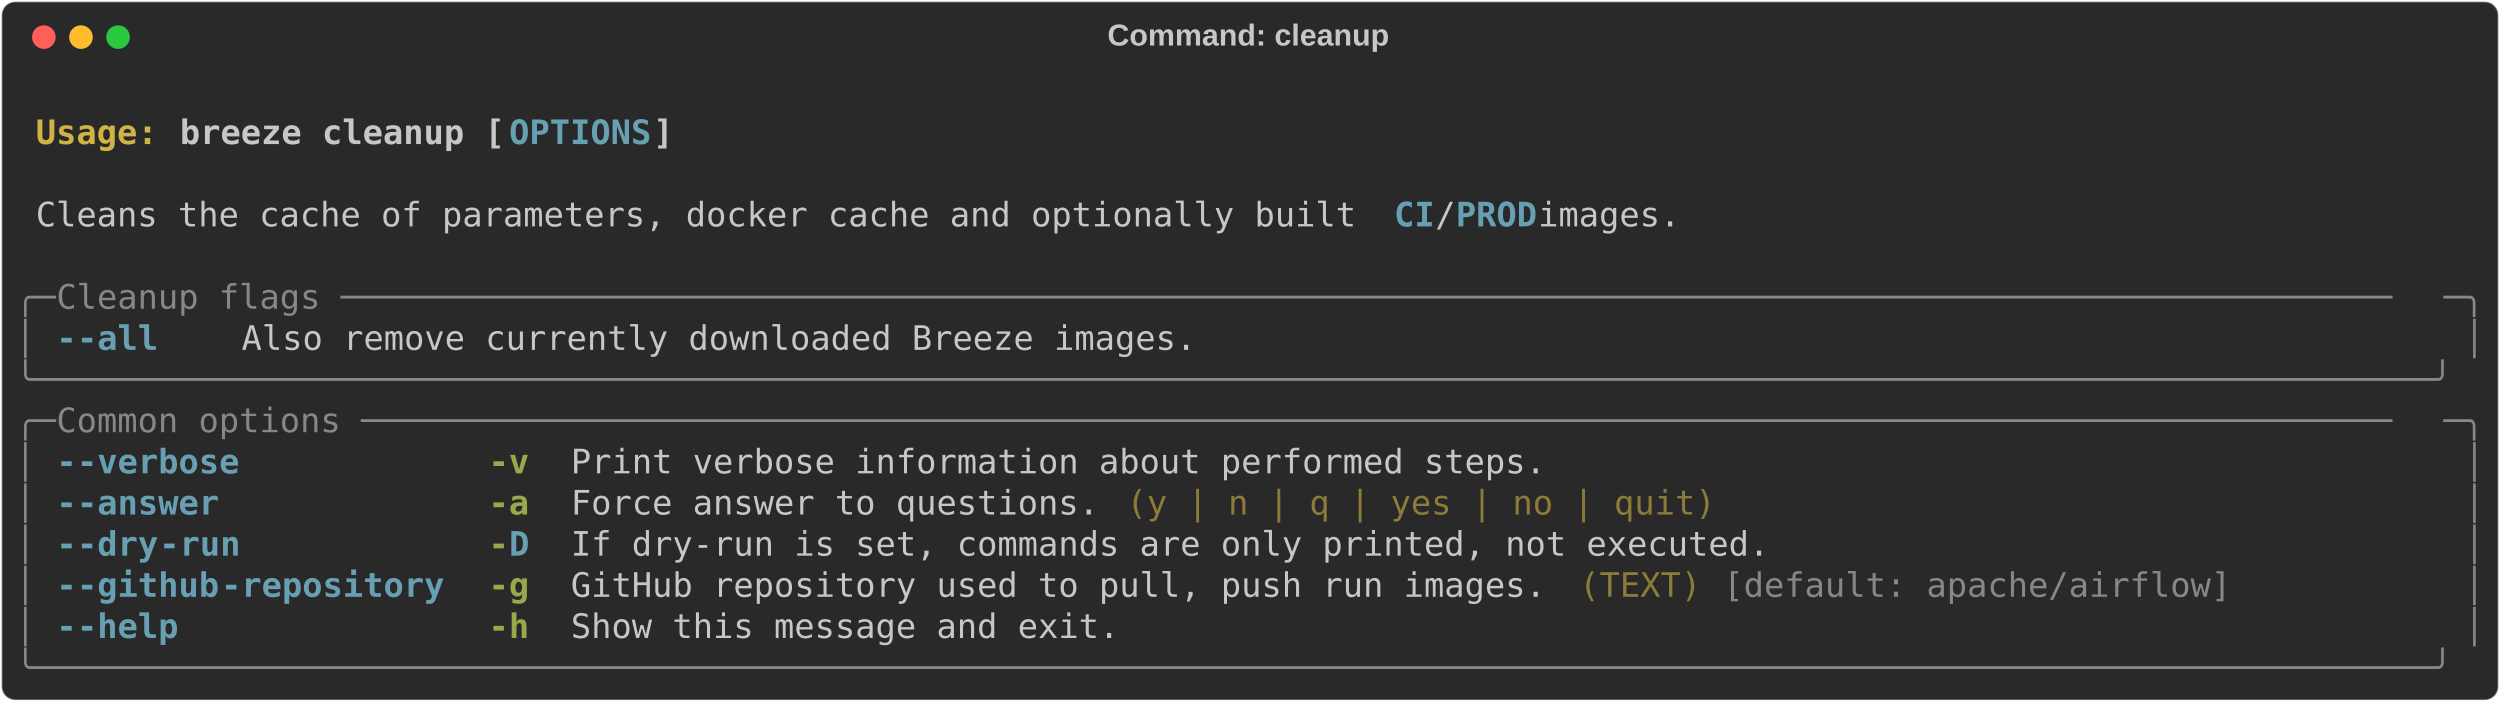
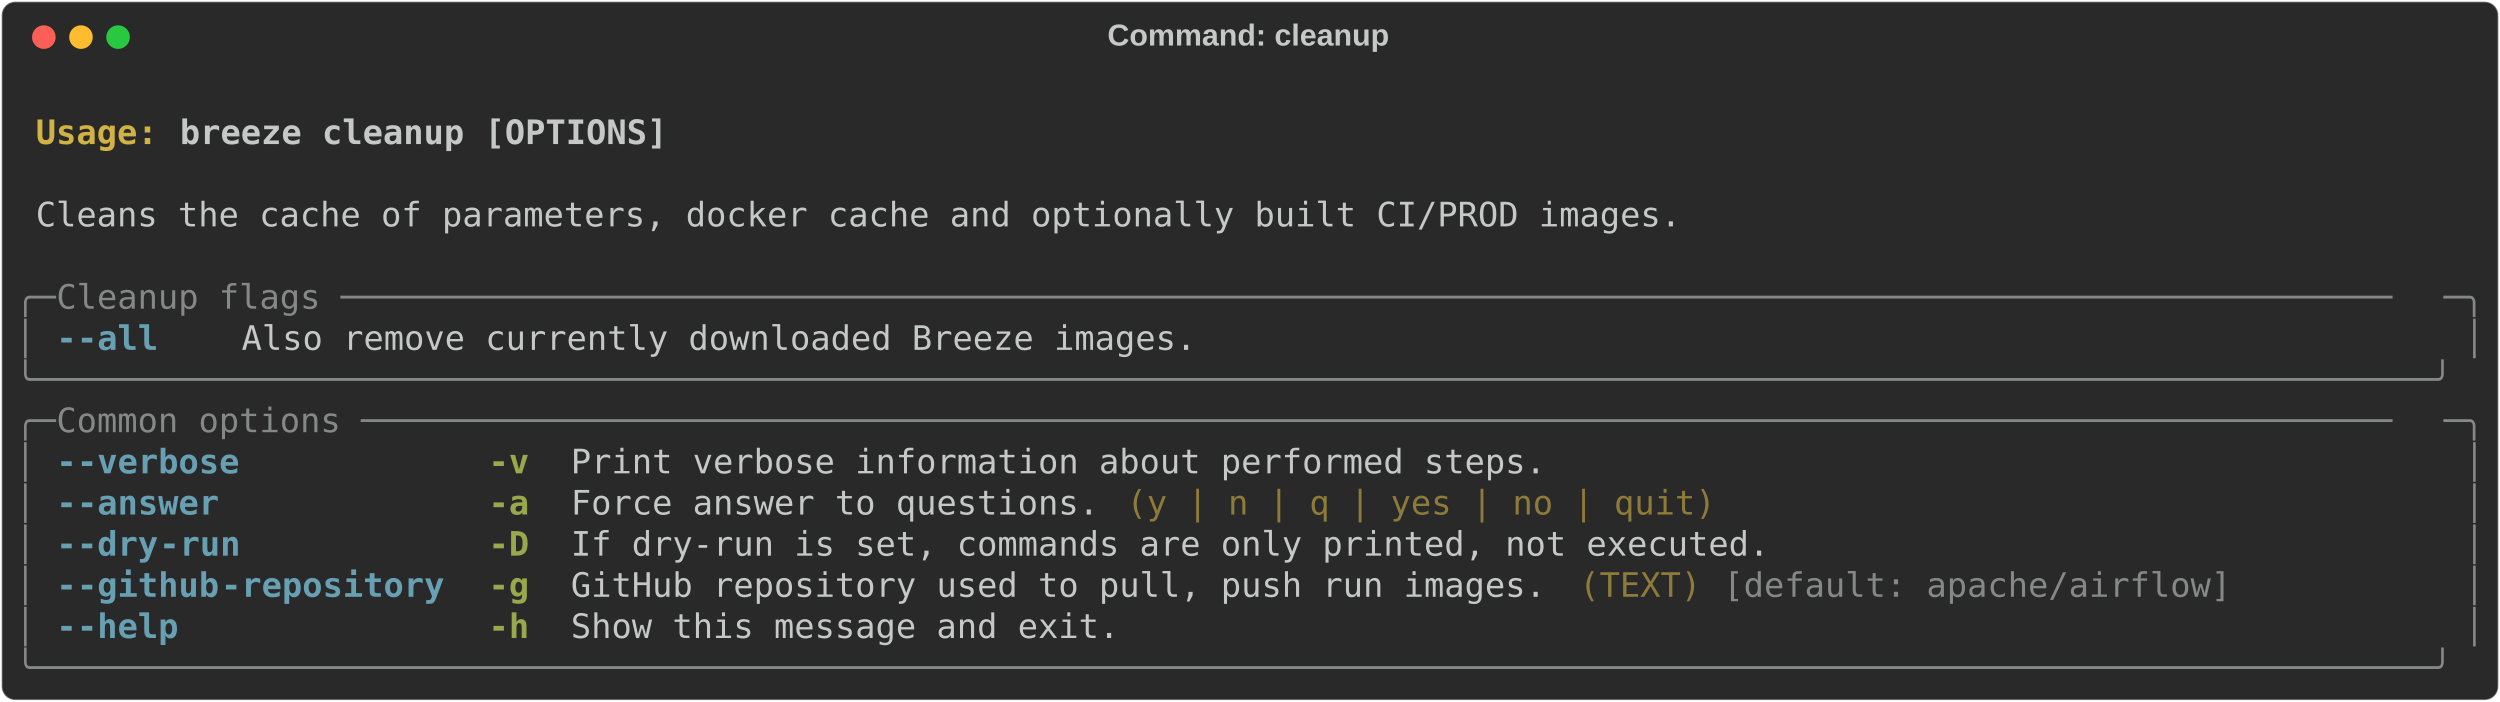
<svg xmlns="http://www.w3.org/2000/svg" class="rich-terminal" viewBox="0 0 1482 416.0">
  <style>

    @font-face {
        font-family: "Fira Code";
        src: local("FiraCode-Regular"),
                url("https://cdnjs.cloudflare.com/ajax/libs/firacode/6.2.0/woff2/FiraCode-Regular.woff2") format("woff2"),
                url("https://cdnjs.cloudflare.com/ajax/libs/firacode/6.2.0/woff/FiraCode-Regular.woff") format("woff");
        font-style: normal;
        font-weight: 400;
    }
    @font-face {
        font-family: "Fira Code";
        src: local("FiraCode-Bold"),
                url("https://cdnjs.cloudflare.com/ajax/libs/firacode/6.2.0/woff2/FiraCode-Bold.woff2") format("woff2"),
                url("https://cdnjs.cloudflare.com/ajax/libs/firacode/6.2.0/woff/FiraCode-Bold.woff") format("woff");
        font-style: bold;
        font-weight: 700;
    }

    .terminal-883012447-matrix {
        font-family: Fira Code, monospace;
        font-size: 20px;
        line-height: 24.4px;
        font-variant-east-asian: full-width;
    }

    .terminal-883012447-title {
        font-size: 18px;
        font-weight: bold;
        font-family: arial;
    }

    .terminal-883012447-r1 { fill: #c5c8c6;font-weight: bold }
.terminal-883012447-r2 { fill: #c5c8c6 }
.terminal-883012447-r3 { fill: #d0b344;font-weight: bold }
- .terminal-883012447-r4 { fill: #68a0b3;font-weight: bold }
- .terminal-883012447-r5 { fill: #868887 }
+ .terminal-883012447-r4 { fill: #868887 }
+ .terminal-883012447-r5 { fill: #68a0b3;font-weight: bold }
.terminal-883012447-r6 { fill: #98a84b;font-weight: bold }
.terminal-883012447-r7 { fill: #8d7b39 }
    </style>
  <defs>
    <clipPath id="terminal-883012447-clip-terminal">
      <rect x="0" y="0" width="1463.0" height="365.0" />
    </clipPath>
    <clipPath id="terminal-883012447-line-0">
      <rect x="0" y="1.5" width="1464" height="24.65" />
    </clipPath>
    <clipPath id="terminal-883012447-line-1">
      <rect x="0" y="25.9" width="1464" height="24.65" />
    </clipPath>
    <clipPath id="terminal-883012447-line-2">
      <rect x="0" y="50.3" width="1464" height="24.65" />
    </clipPath>
    <clipPath id="terminal-883012447-line-3">
      <rect x="0" y="74.7" width="1464" height="24.65" />
    </clipPath>
    <clipPath id="terminal-883012447-line-4">
      <rect x="0" y="99.1" width="1464" height="24.65" />
    </clipPath>
    <clipPath id="terminal-883012447-line-5">
      <rect x="0" y="123.5" width="1464" height="24.65" />
    </clipPath>
    <clipPath id="terminal-883012447-line-6">
      <rect x="0" y="147.9" width="1464" height="24.65" />
    </clipPath>
    <clipPath id="terminal-883012447-line-7">
      <rect x="0" y="172.3" width="1464" height="24.65" />
    </clipPath>
    <clipPath id="terminal-883012447-line-8">
      <rect x="0" y="196.7" width="1464" height="24.65" />
    </clipPath>
    <clipPath id="terminal-883012447-line-9">
      <rect x="0" y="221.1" width="1464" height="24.65" />
    </clipPath>
    <clipPath id="terminal-883012447-line-10">
      <rect x="0" y="245.5" width="1464" height="24.65" />
    </clipPath>
    <clipPath id="terminal-883012447-line-11">
      <rect x="0" y="269.9" width="1464" height="24.65" />
    </clipPath>
    <clipPath id="terminal-883012447-line-12">
      <rect x="0" y="294.3" width="1464" height="24.65" />
    </clipPath>
    <clipPath id="terminal-883012447-line-13">
      <rect x="0" y="318.7" width="1464" height="24.65" />
    </clipPath>
  </defs>
  <rect fill="#292929" stroke="rgba(255,255,255,0.35)" stroke-width="1" x="1" y="1" width="1480" height="414" rx="8" />
  <text class="terminal-883012447-title" fill="#c5c8c6" text-anchor="middle" x="740" y="27">Command: cleanup</text>
  <g transform="translate(26,22)">
    <circle cx="0" cy="0" r="7" fill="#ff5f57" />
    <circle cx="22" cy="0" r="7" fill="#febc2e" />
    <circle cx="44" cy="0" r="7" fill="#28c840" />
  </g>
  <g transform="translate(9, 41)" clip-path="url(#terminal-883012447-clip-terminal)">
    <g class="terminal-883012447-matrix">
      <text class="terminal-883012447-r2" x="1464" y="20" textLength="12.2" clip-path="url(#terminal-883012447-line-0)">
</text>
      <text class="terminal-883012447-r3" x="12.2" y="44.4" textLength="85.4" clip-path="url(#terminal-883012447-line-1)">Usage: </text>
-       <text class="terminal-883012447-r1" x="97.6" y="44.4" textLength="195.2" clip-path="url(#terminal-883012447-line-1)">breeze cleanup [</text>
-       <text class="terminal-883012447-r4" x="292.8" y="44.4" textLength="85.4" clip-path="url(#terminal-883012447-line-1)">OPTIONS</text>
-       <text class="terminal-883012447-r1" x="378.2" y="44.4" textLength="12.2" clip-path="url(#terminal-883012447-line-1)">]</text>
+       <text class="terminal-883012447-r1" x="97.6" y="44.4" textLength="292.8" clip-path="url(#terminal-883012447-line-1)">breeze cleanup [OPTIONS]</text>
      <text class="terminal-883012447-r2" x="1464" y="44.4" textLength="12.2" clip-path="url(#terminal-883012447-line-1)">
</text>
      <text class="terminal-883012447-r2" x="1464" y="68.8" textLength="12.2" clip-path="url(#terminal-883012447-line-2)">
</text>
-       <text class="terminal-883012447-r2" x="12.2" y="93.2" textLength="805.2" clip-path="url(#terminal-883012447-line-3)">Cleans the cache of parameters, docker cache and optionally built </text>
-       <text class="terminal-883012447-r4" x="817.4" y="93.2" textLength="24.4" clip-path="url(#terminal-883012447-line-3)">CI</text>
-       <text class="terminal-883012447-r2" x="841.8" y="93.2" textLength="12.2" clip-path="url(#terminal-883012447-line-3)">/</text>
-       <text class="terminal-883012447-r4" x="854" y="93.2" textLength="48.8" clip-path="url(#terminal-883012447-line-3)">PROD</text>
-       <text class="terminal-883012447-r2" x="902.8" y="93.2" textLength="97.6" clip-path="url(#terminal-883012447-line-3)"> images.</text>
+       <text class="terminal-883012447-r2" x="12.2" y="93.2" textLength="988.2" clip-path="url(#terminal-883012447-line-3)">Cleans the cache of parameters, docker cache and optionally built CI/PROD images.</text>
      <text class="terminal-883012447-r2" x="1464" y="93.2" textLength="12.2" clip-path="url(#terminal-883012447-line-3)">
</text>
      <text class="terminal-883012447-r2" x="1464" y="117.6" textLength="12.2" clip-path="url(#terminal-883012447-line-4)">
</text>
-       <text class="terminal-883012447-r5" x="0" y="142" textLength="24.4" clip-path="url(#terminal-883012447-line-5)">╭─</text>
-       <text class="terminal-883012447-r5" x="24.4" y="142" textLength="1415.2" clip-path="url(#terminal-883012447-line-5)"> Cleanup flags ─────────────────────────────────────────────────────────────────────────────────────────────────────</text>
-       <text class="terminal-883012447-r5" x="1439.6" y="142" textLength="24.4" clip-path="url(#terminal-883012447-line-5)">─╮</text>
+       <text class="terminal-883012447-r4" x="0" y="142" textLength="24.4" clip-path="url(#terminal-883012447-line-5)">╭─</text>
+       <text class="terminal-883012447-r4" x="24.4" y="142" textLength="1415.2" clip-path="url(#terminal-883012447-line-5)"> Cleanup flags ─────────────────────────────────────────────────────────────────────────────────────────────────────</text>
+       <text class="terminal-883012447-r4" x="1439.6" y="142" textLength="24.4" clip-path="url(#terminal-883012447-line-5)">─╮</text>
      <text class="terminal-883012447-r2" x="1464" y="142" textLength="12.2" clip-path="url(#terminal-883012447-line-5)">
</text>
-       <text class="terminal-883012447-r5" x="0" y="166.4" textLength="12.2" clip-path="url(#terminal-883012447-line-6)">│</text>
-       <text class="terminal-883012447-r4" x="24.4" y="166.4" textLength="12.2" clip-path="url(#terminal-883012447-line-6)">-</text>
-       <text class="terminal-883012447-r4" x="36.6" y="166.4" textLength="48.8" clip-path="url(#terminal-883012447-line-6)">-all</text>
+       <text class="terminal-883012447-r4" x="0" y="166.4" textLength="12.2" clip-path="url(#terminal-883012447-line-6)">│</text>
+       <text class="terminal-883012447-r5" x="24.4" y="166.4" textLength="12.2" clip-path="url(#terminal-883012447-line-6)">-</text>
+       <text class="terminal-883012447-r5" x="36.6" y="166.4" textLength="48.8" clip-path="url(#terminal-883012447-line-6)">-all</text>
      <text class="terminal-883012447-r2" x="134.2" y="166.4" textLength="573.4" clip-path="url(#terminal-883012447-line-6)">Also remove currently downloaded Breeze images.</text>
-       <text class="terminal-883012447-r5" x="1451.8" y="166.4" textLength="12.2" clip-path="url(#terminal-883012447-line-6)">│</text>
+       <text class="terminal-883012447-r4" x="1451.8" y="166.4" textLength="12.2" clip-path="url(#terminal-883012447-line-6)">│</text>
      <text class="terminal-883012447-r2" x="1464" y="166.4" textLength="12.2" clip-path="url(#terminal-883012447-line-6)">
</text>
-       <text class="terminal-883012447-r5" x="0" y="190.8" textLength="1464" clip-path="url(#terminal-883012447-line-7)">╰──────────────────────────────────────────────────────────────────────────────────────────────────────────────────────╯</text>
+       <text class="terminal-883012447-r4" x="0" y="190.8" textLength="1464" clip-path="url(#terminal-883012447-line-7)">╰──────────────────────────────────────────────────────────────────────────────────────────────────────────────────────╯</text>
      <text class="terminal-883012447-r2" x="1464" y="190.8" textLength="12.2" clip-path="url(#terminal-883012447-line-7)">
</text>
-       <text class="terminal-883012447-r5" x="0" y="215.2" textLength="24.4" clip-path="url(#terminal-883012447-line-8)">╭─</text>
-       <text class="terminal-883012447-r5" x="24.4" y="215.2" textLength="1415.2" clip-path="url(#terminal-883012447-line-8)"> Common options ────────────────────────────────────────────────────────────────────────────────────────────────────</text>
-       <text class="terminal-883012447-r5" x="1439.6" y="215.2" textLength="24.4" clip-path="url(#terminal-883012447-line-8)">─╮</text>
+       <text class="terminal-883012447-r4" x="0" y="215.2" textLength="24.4" clip-path="url(#terminal-883012447-line-8)">╭─</text>
+       <text class="terminal-883012447-r4" x="24.4" y="215.2" textLength="1415.2" clip-path="url(#terminal-883012447-line-8)"> Common options ────────────────────────────────────────────────────────────────────────────────────────────────────</text>
+       <text class="terminal-883012447-r4" x="1439.6" y="215.2" textLength="24.4" clip-path="url(#terminal-883012447-line-8)">─╮</text>
      <text class="terminal-883012447-r2" x="1464" y="215.2" textLength="12.2" clip-path="url(#terminal-883012447-line-8)">
</text>
-       <text class="terminal-883012447-r5" x="0" y="239.6" textLength="12.2" clip-path="url(#terminal-883012447-line-9)">│</text>
-       <text class="terminal-883012447-r4" x="24.4" y="239.6" textLength="12.2" clip-path="url(#terminal-883012447-line-9)">-</text>
-       <text class="terminal-883012447-r4" x="36.6" y="239.6" textLength="97.6" clip-path="url(#terminal-883012447-line-9)">-verbose</text>
+       <text class="terminal-883012447-r4" x="0" y="239.6" textLength="12.2" clip-path="url(#terminal-883012447-line-9)">│</text>
+       <text class="terminal-883012447-r5" x="24.4" y="239.6" textLength="12.2" clip-path="url(#terminal-883012447-line-9)">-</text>
+       <text class="terminal-883012447-r5" x="36.6" y="239.6" textLength="97.6" clip-path="url(#terminal-883012447-line-9)">-verbose</text>
      <text class="terminal-883012447-r6" x="280.6" y="239.6" textLength="24.4" clip-path="url(#terminal-883012447-line-9)">-v</text>
      <text class="terminal-883012447-r2" x="329.4" y="239.6" textLength="585.6" clip-path="url(#terminal-883012447-line-9)">Print verbose information about performed steps.</text>
-       <text class="terminal-883012447-r5" x="1451.8" y="239.6" textLength="12.2" clip-path="url(#terminal-883012447-line-9)">│</text>
+       <text class="terminal-883012447-r4" x="1451.8" y="239.6" textLength="12.2" clip-path="url(#terminal-883012447-line-9)">│</text>
      <text class="terminal-883012447-r2" x="1464" y="239.6" textLength="12.2" clip-path="url(#terminal-883012447-line-9)">
</text>
-       <text class="terminal-883012447-r5" x="0" y="264" textLength="12.2" clip-path="url(#terminal-883012447-line-10)">│</text>
-       <text class="terminal-883012447-r4" x="24.4" y="264" textLength="12.2" clip-path="url(#terminal-883012447-line-10)">-</text>
-       <text class="terminal-883012447-r4" x="36.6" y="264" textLength="85.4" clip-path="url(#terminal-883012447-line-10)">-answer</text>
+       <text class="terminal-883012447-r4" x="0" y="264" textLength="12.2" clip-path="url(#terminal-883012447-line-10)">│</text>
+       <text class="terminal-883012447-r5" x="24.4" y="264" textLength="12.2" clip-path="url(#terminal-883012447-line-10)">-</text>
+       <text class="terminal-883012447-r5" x="36.6" y="264" textLength="85.4" clip-path="url(#terminal-883012447-line-10)">-answer</text>
      <text class="terminal-883012447-r6" x="280.6" y="264" textLength="24.4" clip-path="url(#terminal-883012447-line-10)">-a</text>
      <text class="terminal-883012447-r2" x="329.4" y="264" textLength="317.2" clip-path="url(#terminal-883012447-line-10)">Force answer to questions.</text>
      <text class="terminal-883012447-r7" x="658.8" y="264" textLength="353.8" clip-path="url(#terminal-883012447-line-10)">(y | n | q | yes | no | quit)</text>
-       <text class="terminal-883012447-r5" x="1451.8" y="264" textLength="12.2" clip-path="url(#terminal-883012447-line-10)">│</text>
+       <text class="terminal-883012447-r4" x="1451.8" y="264" textLength="12.2" clip-path="url(#terminal-883012447-line-10)">│</text>
      <text class="terminal-883012447-r2" x="1464" y="264" textLength="12.2" clip-path="url(#terminal-883012447-line-10)">
</text>
-       <text class="terminal-883012447-r5" x="0" y="288.4" textLength="12.2" clip-path="url(#terminal-883012447-line-11)">│</text>
-       <text class="terminal-883012447-r4" x="24.4" y="288.4" textLength="12.2" clip-path="url(#terminal-883012447-line-11)">-</text>
-       <text class="terminal-883012447-r4" x="36.6" y="288.4" textLength="48.8" clip-path="url(#terminal-883012447-line-11)">-dry</text>
-       <text class="terminal-883012447-r4" x="85.4" y="288.4" textLength="48.8" clip-path="url(#terminal-883012447-line-11)">-run</text>
-       <text class="terminal-883012447-r6" x="280.6" y="288.4" textLength="12.2" clip-path="url(#terminal-883012447-line-11)">-</text>
-       <text class="terminal-883012447-r4" x="292.8" y="288.4" textLength="12.2" clip-path="url(#terminal-883012447-line-11)">D</text>
+       <text class="terminal-883012447-r4" x="0" y="288.4" textLength="12.2" clip-path="url(#terminal-883012447-line-11)">│</text>
+       <text class="terminal-883012447-r5" x="24.4" y="288.4" textLength="12.2" clip-path="url(#terminal-883012447-line-11)">-</text>
+       <text class="terminal-883012447-r5" x="36.6" y="288.4" textLength="48.8" clip-path="url(#terminal-883012447-line-11)">-dry</text>
+       <text class="terminal-883012447-r5" x="85.4" y="288.4" textLength="48.8" clip-path="url(#terminal-883012447-line-11)">-run</text>
+       <text class="terminal-883012447-r6" x="280.6" y="288.4" textLength="24.4" clip-path="url(#terminal-883012447-line-11)">-D</text>
      <text class="terminal-883012447-r2" x="329.4" y="288.4" textLength="719.8" clip-path="url(#terminal-883012447-line-11)">If dry-run is set, commands are only printed, not executed.</text>
-       <text class="terminal-883012447-r5" x="1451.8" y="288.4" textLength="12.2" clip-path="url(#terminal-883012447-line-11)">│</text>
+       <text class="terminal-883012447-r4" x="1451.8" y="288.4" textLength="12.2" clip-path="url(#terminal-883012447-line-11)">│</text>
      <text class="terminal-883012447-r2" x="1464" y="288.4" textLength="12.2" clip-path="url(#terminal-883012447-line-11)">
</text>
-       <text class="terminal-883012447-r5" x="0" y="312.8" textLength="12.2" clip-path="url(#terminal-883012447-line-12)">│</text>
-       <text class="terminal-883012447-r4" x="24.4" y="312.8" textLength="12.2" clip-path="url(#terminal-883012447-line-12)">-</text>
-       <text class="terminal-883012447-r4" x="36.6" y="312.8" textLength="85.4" clip-path="url(#terminal-883012447-line-12)">-github</text>
-       <text class="terminal-883012447-r4" x="122" y="312.8" textLength="134.2" clip-path="url(#terminal-883012447-line-12)">-repository</text>
+       <text class="terminal-883012447-r4" x="0" y="312.8" textLength="12.2" clip-path="url(#terminal-883012447-line-12)">│</text>
+       <text class="terminal-883012447-r5" x="24.4" y="312.8" textLength="12.2" clip-path="url(#terminal-883012447-line-12)">-</text>
+       <text class="terminal-883012447-r5" x="36.6" y="312.8" textLength="85.4" clip-path="url(#terminal-883012447-line-12)">-github</text>
+       <text class="terminal-883012447-r5" x="122" y="312.8" textLength="134.2" clip-path="url(#terminal-883012447-line-12)">-repository</text>
      <text class="terminal-883012447-r6" x="280.6" y="312.8" textLength="24.4" clip-path="url(#terminal-883012447-line-12)">-g</text>
      <text class="terminal-883012447-r2" x="329.4" y="312.8" textLength="585.6" clip-path="url(#terminal-883012447-line-12)">GitHub repository used to pull, push run images.</text>
      <text class="terminal-883012447-r7" x="927.2" y="312.8" textLength="73.2" clip-path="url(#terminal-883012447-line-12)">(TEXT)</text>
-       <text class="terminal-883012447-r5" x="1012.6" y="312.8" textLength="305" clip-path="url(#terminal-883012447-line-12)">[default: apache/airflow]</text>
-       <text class="terminal-883012447-r5" x="1451.8" y="312.8" textLength="12.2" clip-path="url(#terminal-883012447-line-12)">│</text>
+       <text class="terminal-883012447-r4" x="1012.6" y="312.8" textLength="305" clip-path="url(#terminal-883012447-line-12)">[default: apache/airflow]</text>
+       <text class="terminal-883012447-r4" x="1451.8" y="312.8" textLength="12.2" clip-path="url(#terminal-883012447-line-12)">│</text>
      <text class="terminal-883012447-r2" x="1464" y="312.8" textLength="12.2" clip-path="url(#terminal-883012447-line-12)">
</text>
-       <text class="terminal-883012447-r5" x="0" y="337.2" textLength="12.2" clip-path="url(#terminal-883012447-line-13)">│</text>
-       <text class="terminal-883012447-r4" x="24.4" y="337.2" textLength="12.2" clip-path="url(#terminal-883012447-line-13)">-</text>
-       <text class="terminal-883012447-r4" x="36.6" y="337.2" textLength="61" clip-path="url(#terminal-883012447-line-13)">-help</text>
+       <text class="terminal-883012447-r4" x="0" y="337.2" textLength="12.2" clip-path="url(#terminal-883012447-line-13)">│</text>
+       <text class="terminal-883012447-r5" x="24.4" y="337.2" textLength="12.2" clip-path="url(#terminal-883012447-line-13)">-</text>
+       <text class="terminal-883012447-r5" x="36.6" y="337.2" textLength="61" clip-path="url(#terminal-883012447-line-13)">-help</text>
      <text class="terminal-883012447-r6" x="280.6" y="337.2" textLength="24.4" clip-path="url(#terminal-883012447-line-13)">-h</text>
      <text class="terminal-883012447-r2" x="329.4" y="337.2" textLength="329.4" clip-path="url(#terminal-883012447-line-13)">Show this message and exit.</text>
-       <text class="terminal-883012447-r5" x="1451.8" y="337.2" textLength="12.2" clip-path="url(#terminal-883012447-line-13)">│</text>
+       <text class="terminal-883012447-r4" x="1451.8" y="337.2" textLength="12.2" clip-path="url(#terminal-883012447-line-13)">│</text>
      <text class="terminal-883012447-r2" x="1464" y="337.2" textLength="12.2" clip-path="url(#terminal-883012447-line-13)">
</text>
-       <text class="terminal-883012447-r5" x="0" y="361.6" textLength="1464" clip-path="url(#terminal-883012447-line-14)">╰──────────────────────────────────────────────────────────────────────────────────────────────────────────────────────╯</text>
+       <text class="terminal-883012447-r4" x="0" y="361.6" textLength="1464" clip-path="url(#terminal-883012447-line-14)">╰──────────────────────────────────────────────────────────────────────────────────────────────────────────────────────╯</text>
      <text class="terminal-883012447-r2" x="1464" y="361.6" textLength="12.2" clip-path="url(#terminal-883012447-line-14)">
</text>
    </g>
  </g>
</svg>
